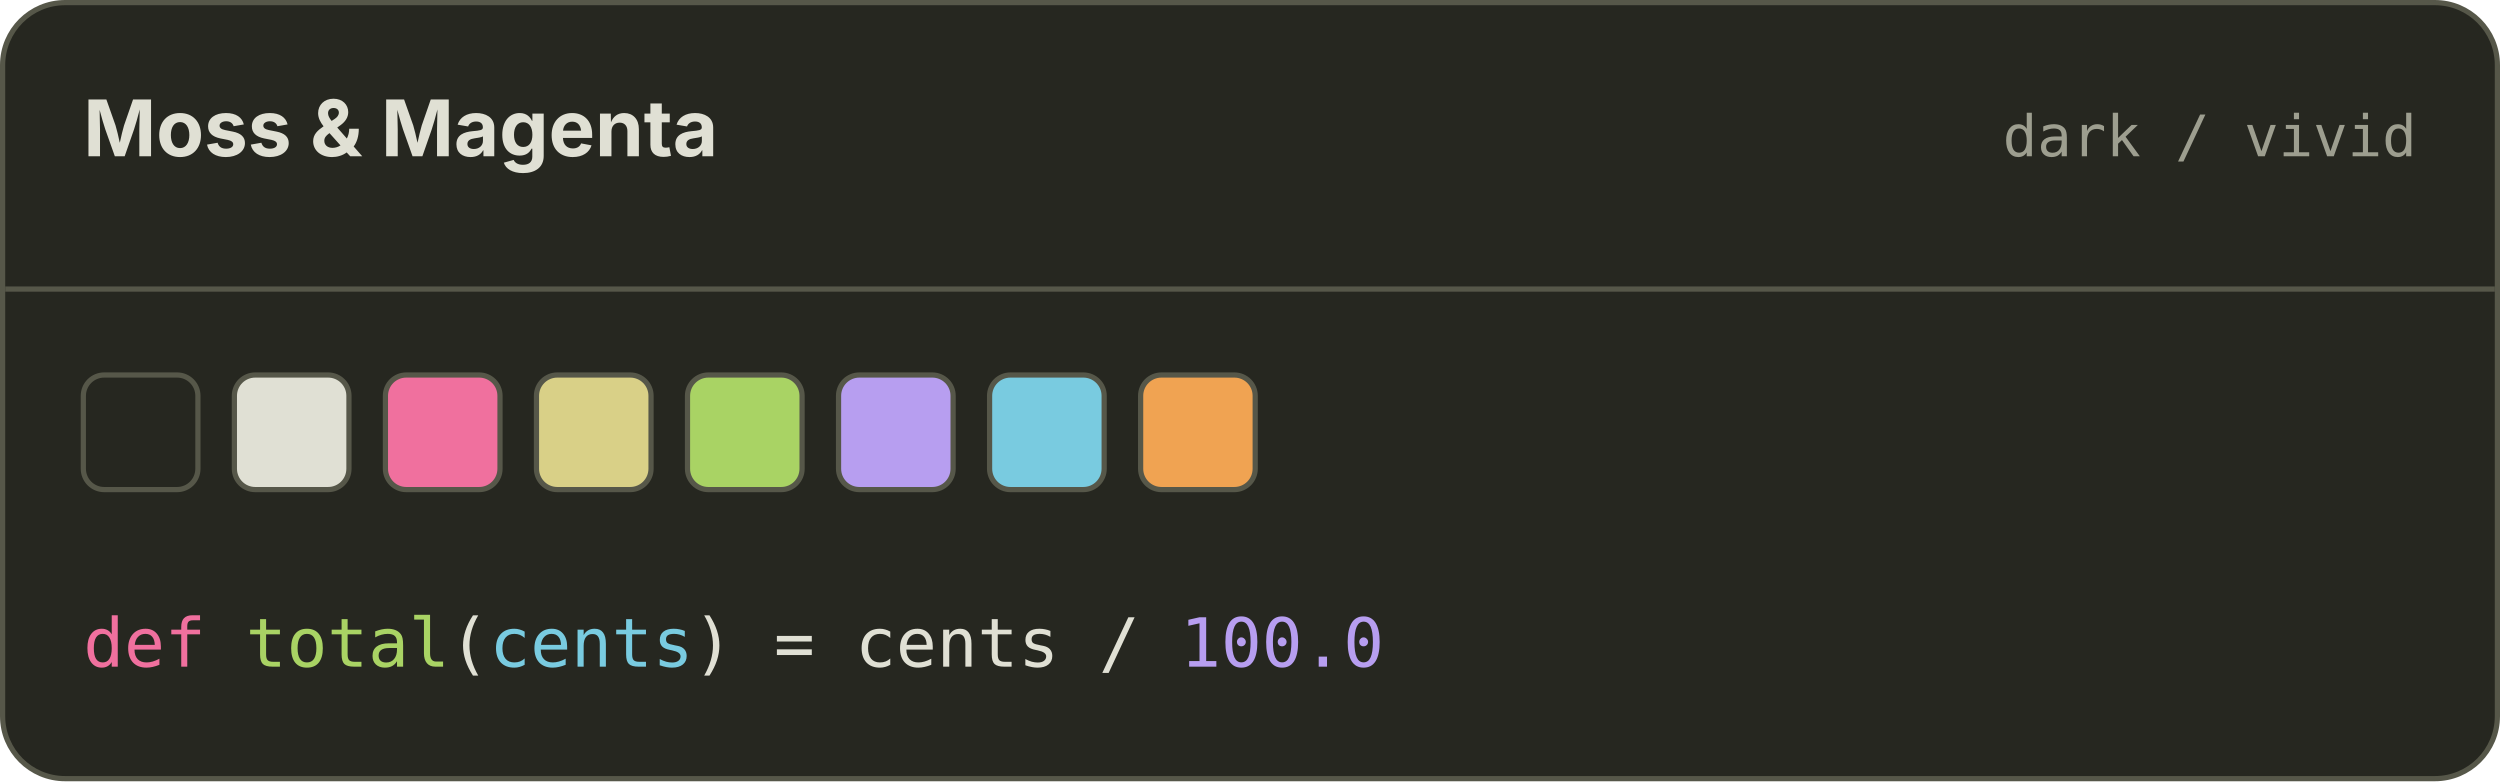
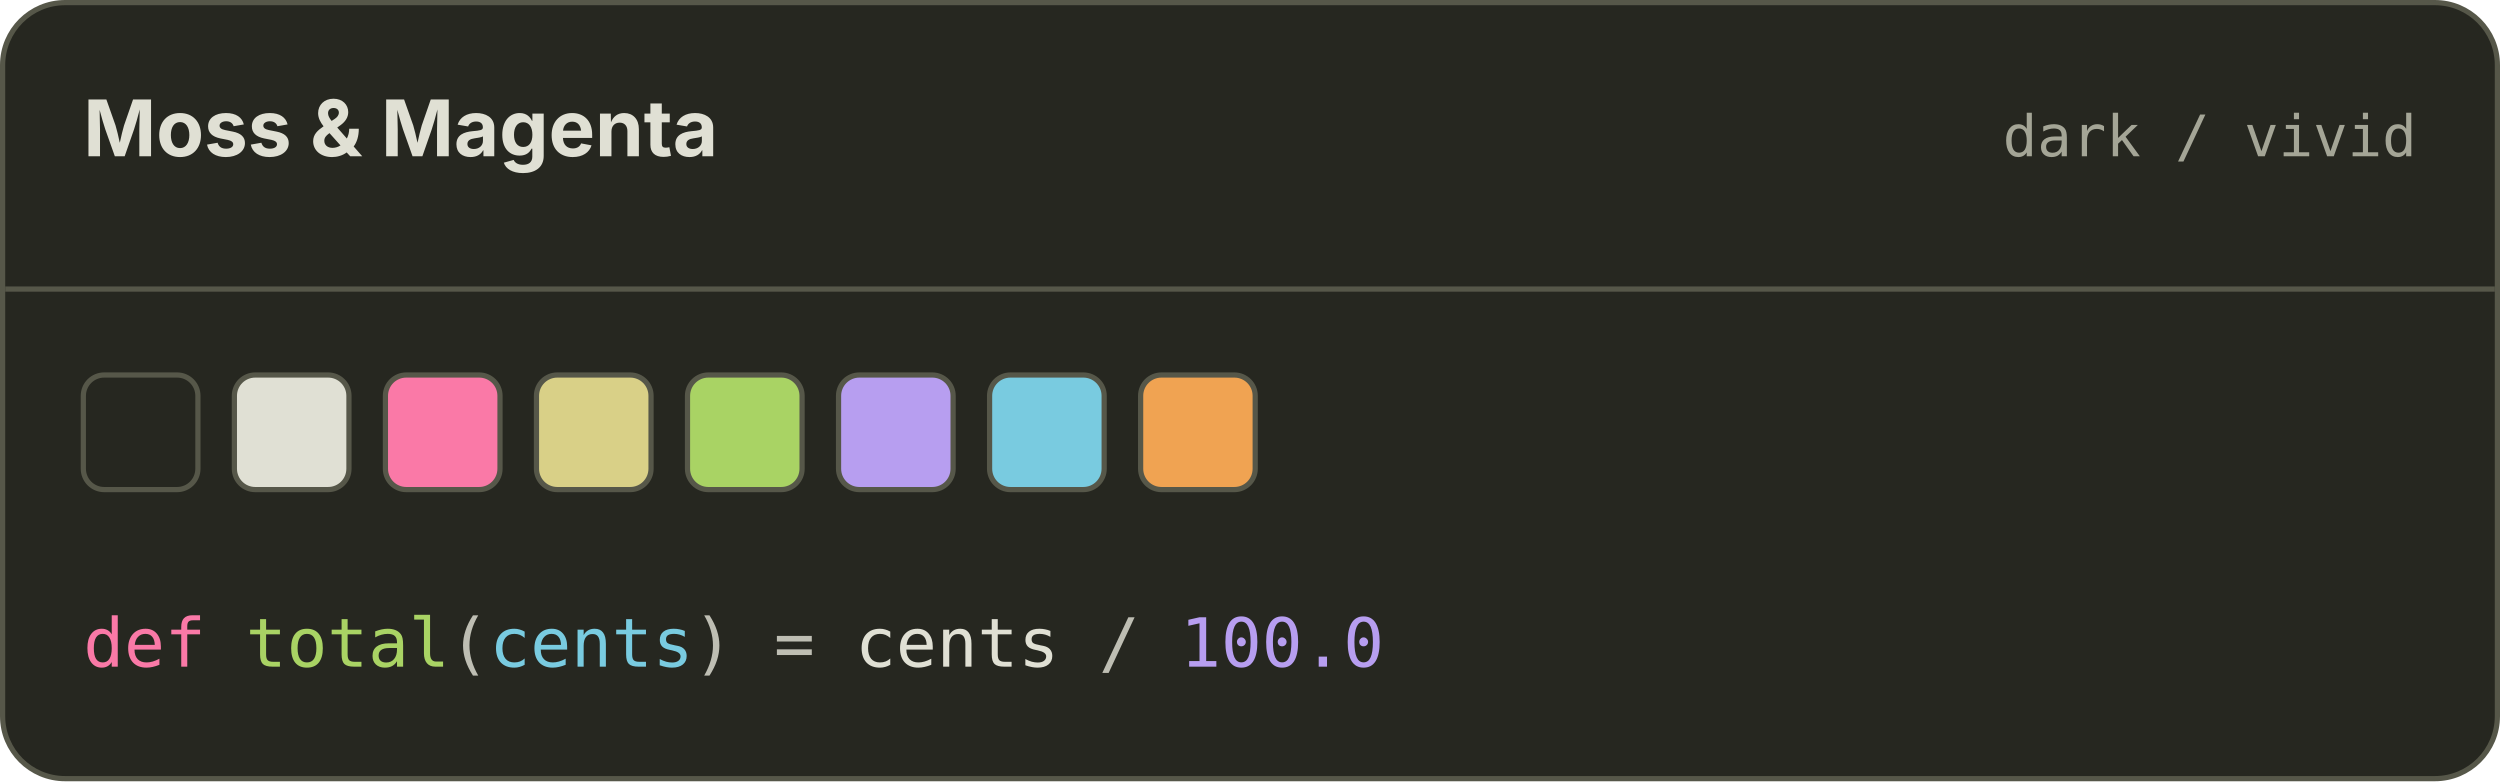
<svg xmlns="http://www.w3.org/2000/svg" width="480" height="150" viewBox="0 0 480 150" role="img" aria-labelledby="swatch-title">
  <rect x="0.5" y="0.5" width="479" height="149" rx="12" fill="#262720" stroke="#565749" />
  <text x="16" y="30" fill="#e0e0d4" font-family="system-ui, -apple-system, BlinkMacSystemFont, Segoe UI, sans-serif" font-size="15" font-weight="700">Moss &amp; Magenta</text>
-   <text x="464" y="30" fill="#9d9e8f" font-family="ui-monospace, SFMono-Regular, Menlo, monospace" font-size="11" text-anchor="end">dark / vivid</text>
+   <text x="464" y="30" fill="#a4a596" font-family="ui-monospace, SFMono-Regular, Menlo, monospace" font-size="11" text-anchor="end">dark / vivid</text>
  <path d="M 1 55.5 H 479" stroke="#565749" />
  <g font-family="ui-monospace, SFMono-Regular, Menlo, monospace" font-size="13">
    <g>
      <rect x="16" y="72" width="22" height="22" rx="4" fill="#262720" stroke="#565749" />
    </g>
    <g>
      <rect x="45" y="72" width="22" height="22" rx="4" fill="#e0e0d4" stroke="#565749" />
    </g>
    <g>
-       <rect x="74" y="72" width="22" height="22" rx="4" fill="#f0709e" stroke="#565749" />
+       <rect x="74" y="72" width="22" height="22" rx="4" fill="#fa79a7" stroke="#565749" />
    </g>
    <g>
      <rect x="103" y="72" width="22" height="22" rx="4" fill="#d9d087" stroke="#565749" />
    </g>
    <g>
      <rect x="132" y="72" width="22" height="22" rx="4" fill="#a9d364" stroke="#565749" />
    </g>
    <g>
      <rect x="161" y="72" width="22" height="22" rx="4" fill="#b79ef0" stroke="#565749" />
    </g>
    <g>
      <rect x="190" y="72" width="22" height="22" rx="4" fill="#79cbe0" stroke="#565749" />
    </g>
    <g>
      <rect x="219" y="72" width="22" height="22" rx="4" fill="#f0a352" stroke="#565749" />
    </g>
-     <text x="16" y="128" fill="#f0709e">def</text>
+     <text x="16" y="128" fill="#fa79a7">def</text>
    <text x="39.4" y="128" fill="#e0e0d4"> </text>
    <text x="47.2" y="128" fill="#a9d364">total</text>
-     <text x="86.2" y="128" fill="#e0e0d4">(</text>
+     <text x="86.2" y="128" fill="#bebeb3">(</text>
    <text x="94" y="128" fill="#79cbe0">cents</text>
-     <text x="133" y="128" fill="#e0e0d4">)</text>
+     <text x="133" y="128" fill="#bebeb3">)</text>
    <text x="140.8" y="128" fill="#e0e0d4"> </text>
-     <text x="148.6" y="128" fill="#e0e0d4">=</text>
+     <text x="148.6" y="128" fill="#bebeb3">=</text>
    <text x="156.4" y="128" fill="#e0e0d4"> </text>
    <text x="164.2" y="128" fill="#e0e0d4">cents</text>
    <text x="203.2" y="128" fill="#e0e0d4"> </text>
-     <text x="211" y="128" fill="#e0e0d4">/</text>
+     <text x="211" y="128" fill="#bebeb3">/</text>
    <text x="218.8" y="128" fill="#e0e0d4"> </text>
    <text x="226.6" y="128" fill="#b79ef0">100.0</text>
  </g>
</svg>
